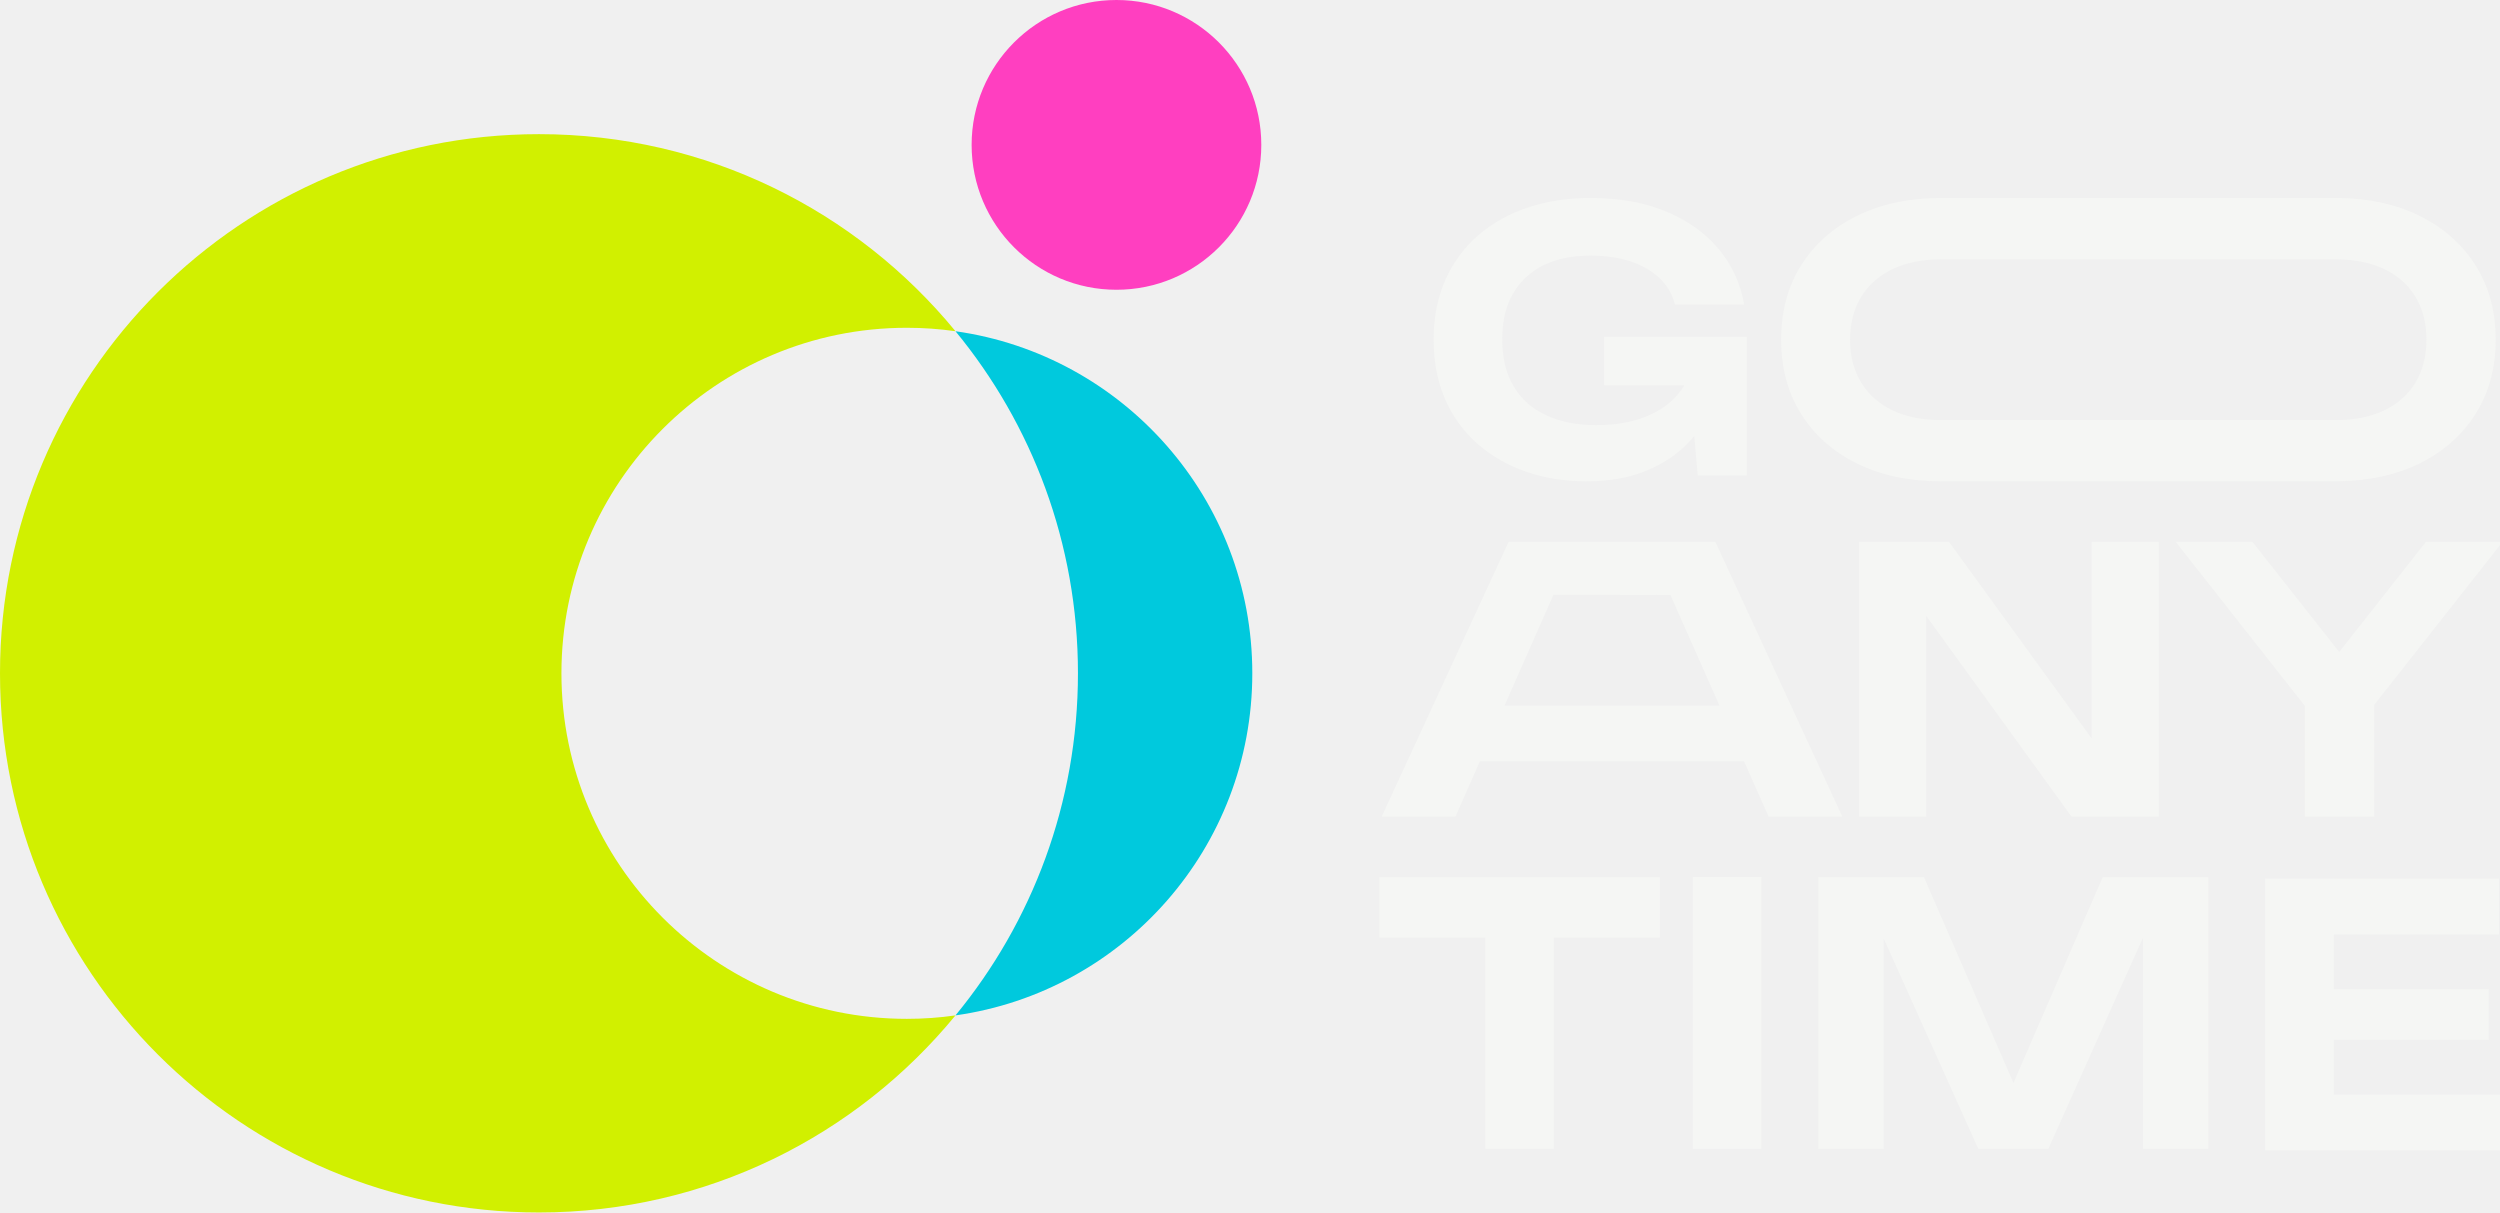
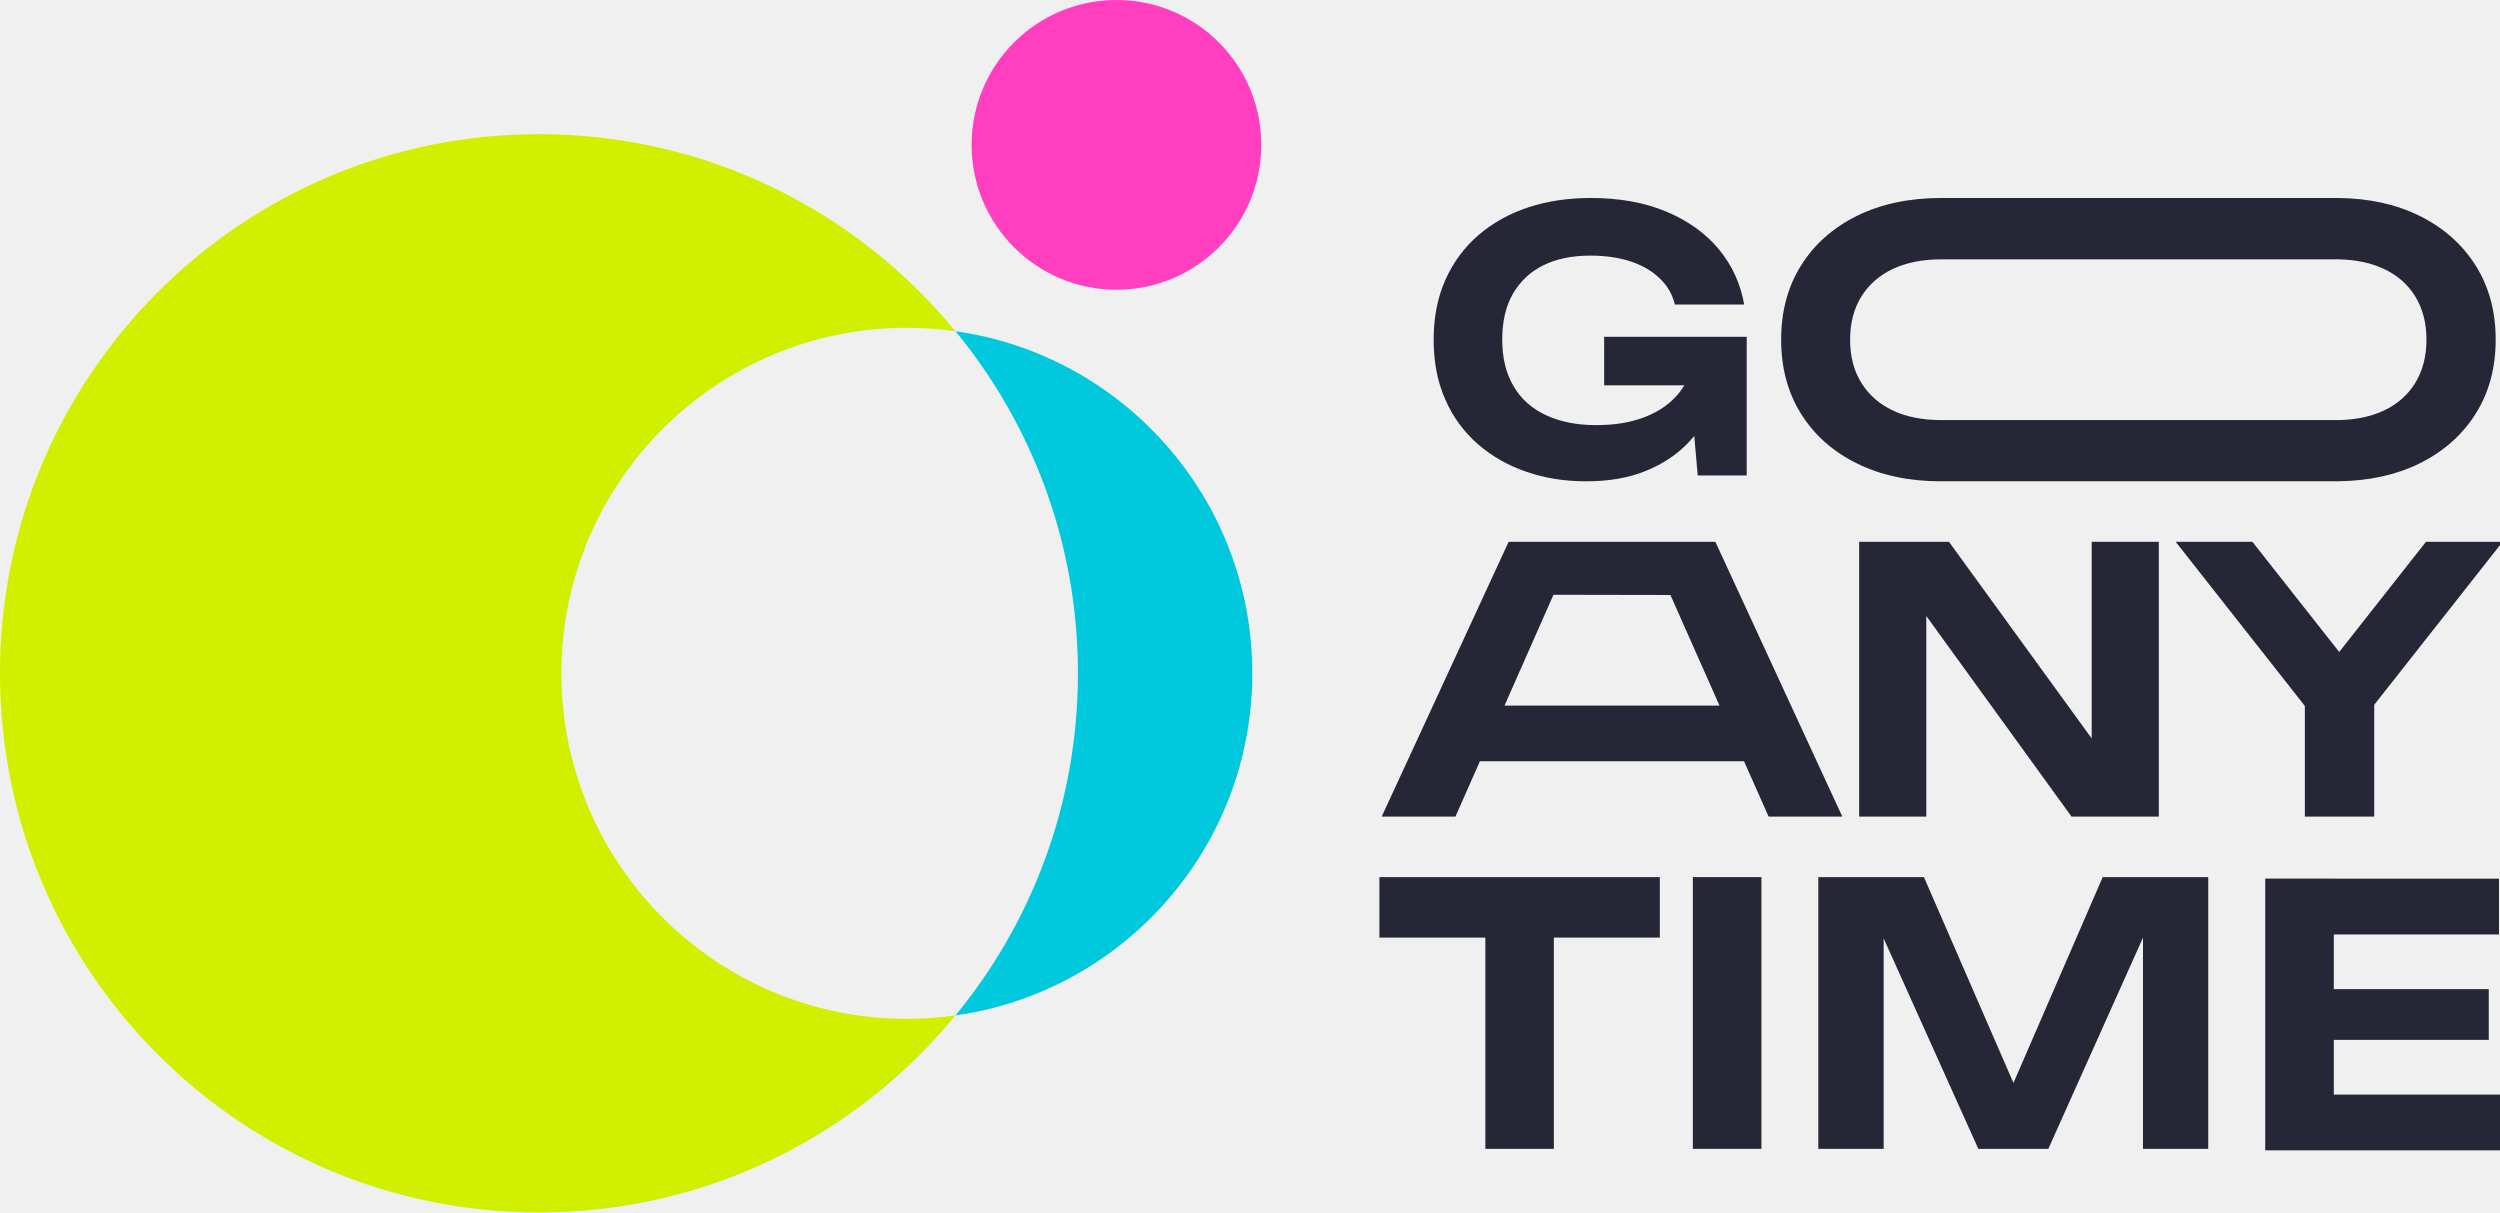
<svg xmlns="http://www.w3.org/2000/svg" width="1932" height="937" viewBox="0 0 1932 937" fill="none">
-   <g clip-path="url(#clip0_26_355)">
+   <g clip-path="url(#clip0_26_47)">
    <path d="M700.801 787.363C713.54 787.363 726.113 786.472 738.408 784.692C662.08 877.679 546.198 937 416.519 937C186.48 937 0 750.468 0 520.308C0 290.148 186.48 103.672 416.519 103.672C546.198 103.672 662.08 162.993 738.408 255.981C726.113 254.2 713.54 253.309 700.801 253.309C553.431 253.309 433.877 372.897 433.877 520.308C433.877 667.72 553.431 787.363 700.801 787.363Z" fill="#D1F000" />
-     <path d="M967.78 520.308C967.78 655.032 868.032 766.439 738.408 784.691C797.545 712.794 833.039 620.697 833.039 520.308C833.039 419.919 797.545 327.878 738.408 255.98C868.032 274.233 967.78 385.64 967.78 520.308Z" fill="#00C9DD" />
+     <path d="M967.78 520.308C967.78 655.032 868.032 766.439 738.408 784.692C797.545 712.794 833.039 620.697 833.039 520.308C833.039 419.919 797.545 327.878 738.408 255.981C868.032 274.233 967.78 385.64 967.78 520.308Z" fill="#00C9DD" />
    <path d="M862.802 223.927C924.62 223.927 974.734 173.799 974.734 111.964C974.734 50.128 924.62 0 862.802 0C800.983 0 750.87 50.128 750.87 111.964C750.87 173.799 800.983 223.927 862.802 223.927Z" fill="#FF3FC0" />
-     <g clip-path="url(#clip1_26_355)">
-       <path d="M1349.86 260.256V367.456H1312L1309.33 336.931C1307.55 339.099 1305.6 341.212 1303.6 343.269C1294.8 352.11 1284 359.116 1271.09 364.231C1258.17 369.402 1243.14 371.96 1225.94 371.96C1208.74 371.96 1194.15 369.513 1179.84 364.676C1165.54 359.838 1152.96 352.666 1142.16 343.269C1131.3 333.817 1122.89 322.363 1116.94 308.796C1110.93 295.285 1107.92 279.828 1107.92 262.48C1107.92 245.132 1110.98 229.675 1117.05 216.164C1123.12 202.597 1131.63 191.143 1142.55 181.69C1153.51 172.294 1166.32 165.121 1180.96 160.284C1195.65 155.446 1211.69 153 1229.06 153C1251.66 153 1271.31 156.559 1288.07 163.676C1304.77 170.737 1318.24 180.467 1328.43 192.755C1338.61 205.099 1345.07 219.277 1347.91 235.346H1294.36C1292.46 227.506 1288.57 220.723 1282.55 215.052C1276.6 209.325 1269.08 204.988 1260.01 201.985C1250.93 199.038 1240.64 197.537 1229.06 197.537C1215.03 197.537 1202.95 199.983 1192.87 204.932C1182.8 209.881 1174.95 217.164 1169.32 226.783C1163.7 236.403 1160.92 248.301 1160.92 262.48C1160.92 276.658 1163.87 288.724 1169.77 298.621C1175.61 308.518 1184.08 315.969 1194.99 320.973C1205.9 326.033 1218.76 328.535 1233.51 328.535C1248.26 328.535 1260.57 326.422 1271.53 322.14C1282.44 317.804 1291.13 311.687 1297.59 303.625C1299.09 301.735 1300.42 299.789 1301.65 297.787H1239.69V260.256H1349.86Z" fill="#F5F6F4" />
-       <path d="M1500.11 371.96C1475.45 371.96 1453.79 367.4 1435.2 358.226C1416.61 349.107 1402.19 336.319 1391.89 319.861C1381.59 303.458 1376.47 284.276 1376.47 262.48C1376.47 240.684 1381.59 221.501 1391.89 205.099C1402.19 188.696 1416.61 175.908 1435.2 166.734C1453.79 157.615 1475.45 153 1500.11 153C1500.89 153 1806.29 153 1807.07 153C1830.79 153.278 1851.61 157.837 1869.65 166.734C1888.24 175.908 1902.71 188.641 1913.12 205.099C1923.48 221.501 1928.66 240.628 1928.66 262.48C1928.66 284.331 1923.48 303.458 1913.12 319.861C1902.77 336.263 1888.24 349.052 1869.65 358.226C1851.78 367.011 1831.07 371.57 1807.63 371.904C1806.68 371.904 1501.11 371.904 1500.11 371.904V371.96ZM1500.11 324.643C1501.06 324.643 1806.68 324.643 1807.57 324.643C1820.94 324.365 1832.51 321.862 1842.31 317.248C1852.78 312.299 1860.85 305.182 1866.58 295.841C1872.26 286.5 1875.16 275.379 1875.16 262.535C1875.16 249.691 1872.32 238.571 1866.58 229.23C1860.91 219.889 1852.78 212.772 1842.31 207.823C1832.51 203.208 1820.94 200.762 1807.57 200.428C1806.63 200.428 1501.06 200.428 1500.11 200.428C1485.69 200.428 1473.28 202.93 1462.81 207.823C1452.35 212.772 1444.22 219.889 1438.43 229.23C1432.64 238.571 1429.75 249.691 1429.75 262.535C1429.75 275.379 1432.64 286.5 1438.43 295.841C1444.22 305.182 1452.35 312.299 1462.81 317.248C1473.28 322.196 1485.69 324.643 1500.11 324.643Z" fill="#F5F6F4" />
-       <path d="M1325.64 418.721H1165.87L1067.78 631.064H1124.79L1143.66 588.306H1347.8L1366.78 631.064H1423.73L1325.64 418.721ZM1162.7 545.27L1199.61 461.701L1200.5 459.644L1290.9 459.81L1328.82 545.27H1162.75H1162.7Z" fill="#F5F6F4" />
-       <path d="M1668.34 418.721V631.064H1600.87L1488.64 476.046V631.064H1436.76V418.721H1506.18L1616.46 570.68V418.721H1668.34Z" fill="#F5F6F4" />
-       <path d="M1934 418.721L1834.8 544.659V631.064H1781.19V545.548L1681.37 418.721H1740.66L1807.74 503.847L1874.77 418.721H1934Z" fill="#F5F6F4" />
-       <path d="M1282.72 677.825V724.586H1200.83V887.832H1147.89V724.586H1066V677.825H1282.72Z" fill="#F5F6F4" />
-       <path d="M1308.22 677.825H1361.22V887.832H1308.22V677.825Z" fill="#F5F6F4" />
-       <path d="M1932.66 845.909V889H1750.57V678.992H1803.57V679.048H1931.22V722.139H1803.57V764.396H1923.31V803.596H1803.57V845.909H1932.66Z" fill="#F5F6F4" />
-       <path d="M1706.53 677.825V887.832H1656.1V724.641L1582.95 887.832H1528.84L1455.69 725.197V887.832H1405.19V677.825H1486.81L1556 836.901L1624.98 677.825H1706.53Z" fill="#F5F6F4" />
+     <g clip-path="url(#clip1_26_47)">
+       <path d="M1349.86 260.256V367.456H1312L1309.33 336.931C1307.55 339.099 1305.6 341.212 1303.6 343.269C1294.8 352.11 1284 359.116 1271.09 364.231C1258.17 369.402 1243.14 371.96 1225.94 371.96C1208.74 371.96 1194.15 369.513 1179.84 364.676C1165.54 359.838 1152.96 352.666 1142.16 343.269C1131.3 333.817 1122.89 322.363 1116.94 308.796C1110.93 295.285 1107.92 279.828 1107.92 262.48C1107.92 245.132 1110.98 229.675 1117.05 216.164C1123.12 202.597 1131.63 191.143 1142.55 181.69C1153.51 172.294 1166.32 165.121 1180.96 160.284C1195.65 155.446 1211.69 153 1229.06 153C1251.66 153 1271.31 156.559 1288.07 163.676C1304.77 170.737 1318.24 180.467 1328.43 192.755C1338.61 205.099 1345.07 219.277 1347.91 235.346H1294.36C1292.46 227.506 1288.57 220.723 1282.55 215.052C1276.6 209.325 1269.08 204.988 1260.01 201.985C1250.93 199.038 1240.64 197.537 1229.06 197.537C1215.03 197.537 1202.95 199.983 1192.87 204.932C1182.8 209.881 1174.95 217.164 1169.32 226.783C1163.7 236.403 1160.92 248.301 1160.92 262.48C1160.92 276.658 1163.87 288.724 1169.77 298.621C1175.61 308.518 1184.08 315.969 1194.99 320.973C1205.9 326.033 1218.76 328.535 1233.51 328.535C1248.26 328.535 1260.57 326.422 1271.53 322.14C1282.44 317.804 1291.13 311.687 1297.59 303.625C1299.09 301.735 1300.42 299.789 1301.65 297.787H1239.69V260.256H1349.86Z" fill="#252736" />
+       <path d="M1500.11 371.96C1475.45 371.96 1453.79 367.4 1435.2 358.226C1416.61 349.107 1402.19 336.319 1391.89 319.861C1381.59 303.458 1376.47 284.276 1376.47 262.48C1376.47 240.684 1381.59 221.501 1391.89 205.099C1402.19 188.696 1416.61 175.908 1435.2 166.734C1453.79 157.615 1475.45 153 1500.11 153C1500.89 153 1806.29 153 1807.07 153C1830.79 153.278 1851.61 157.837 1869.65 166.734C1888.24 175.908 1902.71 188.641 1913.12 205.099C1923.48 221.501 1928.66 240.628 1928.66 262.48C1928.66 284.331 1923.48 303.458 1913.12 319.861C1902.77 336.263 1888.24 349.052 1869.65 358.226C1851.78 367.011 1831.07 371.57 1807.63 371.904C1806.68 371.904 1501.11 371.904 1500.11 371.904V371.96ZM1500.11 324.643C1501.06 324.643 1806.68 324.643 1807.57 324.643C1820.94 324.365 1832.51 321.862 1842.31 317.248C1852.78 312.299 1860.85 305.182 1866.58 295.841C1872.26 286.5 1875.16 275.379 1875.16 262.535C1875.16 249.691 1872.32 238.571 1866.58 229.23C1860.91 219.889 1852.78 212.772 1842.31 207.823C1832.51 203.208 1820.94 200.762 1807.57 200.428C1806.63 200.428 1501.06 200.428 1500.11 200.428C1485.69 200.428 1473.28 202.93 1462.81 207.823C1452.35 212.772 1444.22 219.889 1438.43 229.23C1432.64 238.571 1429.75 249.691 1429.75 262.535C1429.75 275.379 1432.64 286.5 1438.43 295.841C1444.22 305.182 1452.35 312.299 1462.81 317.248C1473.28 322.196 1485.69 324.643 1500.11 324.643Z" fill="#252736" />
+       <path d="M1325.64 418.721H1165.87L1067.78 631.064H1124.79L1143.66 588.306H1347.8L1366.78 631.064H1423.73L1325.64 418.721ZM1162.7 545.27L1199.61 461.701L1200.5 459.644L1290.9 459.81L1328.82 545.27H1162.75H1162.7Z" fill="#252736" />
+       <path d="M1668.34 418.721V631.064H1600.87L1488.64 476.046V631.064H1436.76V418.721H1506.18L1616.46 570.68V418.721H1668.34Z" fill="#252736" />
+       <path d="M1934 418.721L1834.8 544.659V631.064H1781.19V545.548L1681.37 418.721H1740.66L1807.74 503.847L1874.77 418.721H1934Z" fill="#252736" />
+       <path d="M1282.72 677.825V724.586H1200.83V887.832H1147.89V724.586H1066V677.825H1282.72Z" fill="#252736" />
+       <path d="M1308.22 677.825H1361.22V887.832H1308.22V677.825Z" fill="#252736" />
+       <path d="M1932.66 845.909V889H1750.57V678.992H1803.57V679.048H1931.22V722.139H1803.57V764.397H1923.31V803.596H1803.57V845.909H1932.66Z" fill="#252736" />
+       <path d="M1706.53 677.825V887.832H1656.1V724.641L1582.95 887.832H1528.84L1455.69 725.197V887.832H1405.19V677.825H1486.81L1556 836.901L1624.98 677.825H1706.53Z" fill="#252736" />
    </g>
  </g>
  <defs>
-     <clipPath id="clip0_26_355">
+     <clipPath id="clip0_26_47">
      <rect width="1932" height="937" fill="white" />
    </clipPath>
-     <clipPath id="clip1_26_355">
+     <clipPath id="clip1_26_47">
      <rect width="868" height="736" fill="white" transform="translate(1066 153)" />
    </clipPath>
  </defs>
</svg>
